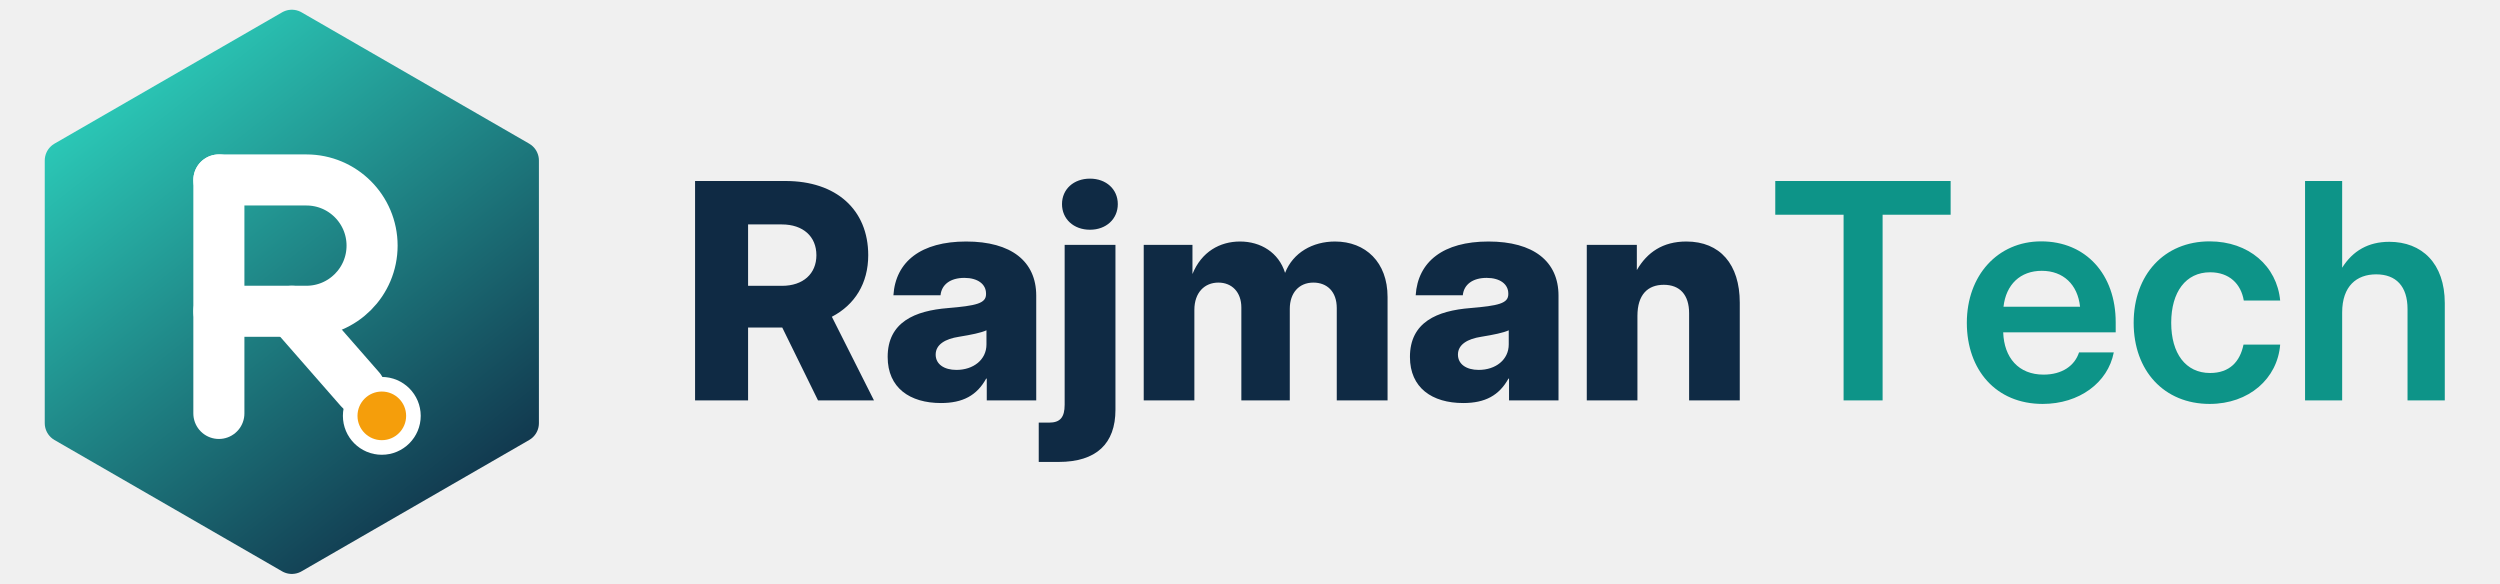
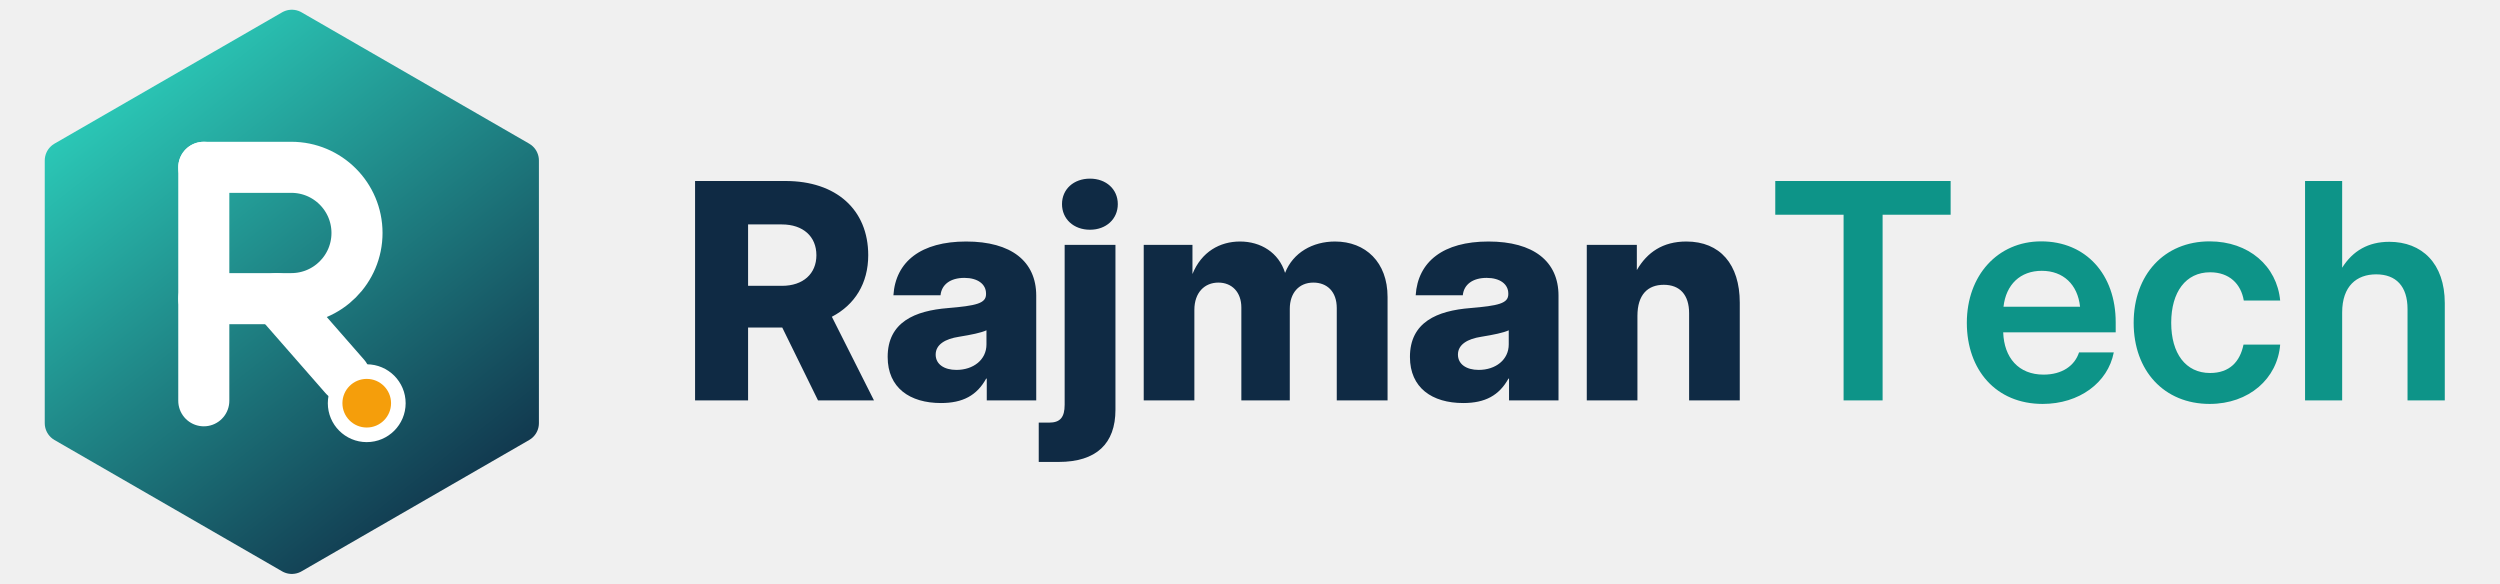
<svg xmlns="http://www.w3.org/2000/svg" viewBox="0 0 514 120" width="1028" height="240">
  <defs>
    <linearGradient id="g" x1="20" y1="10" x2="100" y2="112" gradientUnits="userSpaceOnUse">
      <stop offset="0" stop-color="#2DD4BF" />
      <stop offset="1" stop-color="#0F2A44" />
    </linearGradient>
  </defs>
  <path d="M60,6 L106.8,33 L106.8,87 L60,114 L13.2,87 L13.2,33 Z" fill="url(#g)" stroke="url(#g)" stroke-width="8" stroke-linejoin="round" />
-   <g fill="none" stroke="#FFFFFF" stroke-width="10.5" stroke-linecap="round" stroke-linejoin="round">
-     <path d="M45,37 L45,85" />
-     <path d="M45,37 L63,37 A13.5,13.5 0 0 1 63,64 L45,64" />
-     <path d="M60,64 L74,80" />
+   <g transform="translate(-3.1 -2.6)">
+     <g fill="none" stroke="#FFFFFF" stroke-width="10.5" stroke-linecap="round" stroke-linejoin="round">
+       <path d="M45,37 L45,85" />
+       <path d="M45,37 L63,37 A13.5,13.5 0 0 1 63,64 L45,64" />
+       <path d="M60,64 L74,80" />
+     </g>
+     <circle cx="78.5" cy="85.5" r="6.5" fill="#F59E0B" stroke="#FFFFFF" stroke-width="3" />
  </g>
-   <circle cx="78.5" cy="85.5" r="6.5" fill="#F59E0B" stroke="#FFFFFF" stroke-width="3" />
  <path d="M142.906 82.32H153.805V67.335H160.828L168.185 82.32H179.688L171.03 65.125C175.753 62.673 178.508 58.253 178.508 52.47C178.508 43.116 171.938 37.213 161.494 37.213H142.906ZM153.805 58.767V46.143H160.737C165.127 46.143 167.852 48.626 167.852 52.47C167.852 56.285 165.127 58.767 160.768 58.767ZM193.463 82.865C197.974 82.865 200.85 81.291 202.757 77.84H202.878V82.32H213.05V60.796C213.05 53.742 207.934 49.655 198.64 49.655C189.376 49.655 184.139 53.772 183.685 60.705H193.372C193.584 58.525 195.37 57.132 198.276 57.132C201.031 57.132 202.727 58.434 202.727 60.341V60.493C202.727 62.4 200.638 62.854 194.916 63.339C188.104 63.883 182.504 66.215 182.504 73.389C182.504 79.747 187.075 82.865 193.463 82.865ZM196.642 76.053C194.099 76.053 192.373 74.873 192.373 72.905C192.373 70.816 194.371 69.666 197.156 69.242C199.729 68.818 201.697 68.424 202.817 67.91V70.816C202.817 73.965 200.123 76.053 196.642 76.053ZM218.893 50.351V83.198C218.893 85.832 217.954 86.891 215.684 86.891H213.564V94.974H217.651C225.401 94.974 229.337 91.22 229.337 84.257V50.351ZM224.1 47.233C227.43 47.233 229.821 45.023 229.821 41.966C229.821 38.908 227.43 36.728 224.1 36.728C220.739 36.728 218.348 38.908 218.348 41.966C218.348 45.023 220.739 47.233 224.1 47.233ZM235.149 82.32H245.563V63.702C245.563 60.16 247.652 58.101 250.498 58.101C253.313 58.101 255.221 60.099 255.221 63.217V82.32H265.181V63.49C265.181 60.251 267.058 58.101 270.024 58.101C272.84 58.101 274.838 59.948 274.838 63.339V82.32H285.282V61.038C285.282 53.924 280.771 49.655 274.475 49.655C269.903 49.655 265.847 51.925 264.212 56.103C262.91 51.925 259.217 49.655 254.948 49.655C250.801 49.655 247.017 51.774 245.17 56.345V50.351H235.149ZM300.843 82.865C305.354 82.865 308.229 81.291 310.137 77.84H310.258V82.32H320.43V60.796C320.43 53.742 315.313 49.655 306.02 49.655C296.756 49.655 291.519 53.772 291.064 60.705H300.752C300.964 58.525 302.75 57.132 305.656 57.132C308.411 57.132 310.106 58.434 310.106 60.341V60.493C310.106 62.4 308.018 62.854 302.296 63.339C295.484 63.883 289.884 66.215 289.884 73.389C289.884 79.747 294.455 82.865 300.843 82.865ZM304.021 76.053C301.479 76.053 299.753 74.873 299.753 72.905C299.753 70.816 301.751 69.666 304.536 69.242C307.109 68.818 309.077 68.424 310.197 67.91V70.816C310.197 73.965 307.503 76.053 304.021 76.053ZM336.656 64.943C336.656 60.584 338.775 58.555 342.075 58.555C345.375 58.555 347.282 60.614 347.282 64.398V82.32H357.696V62.218C357.696 54.347 353.64 49.655 346.707 49.655C341.894 49.655 338.654 51.865 336.535 55.528V50.351H326.242V82.32H336.656Z" fill="#0F2A44" />
  <path d="M364.995 44.145H379.042V82.32H387.064V44.145H401.051V37.213H364.995ZM419.972 83.047C427.449 83.047 433.383 78.717 434.594 72.451H427.449C426.571 75.175 423.998 77.022 420.153 77.022C415.007 77.022 412.04 73.541 411.858 68.334H434.987V66.245C434.987 56.436 428.872 49.625 419.669 49.625C410.708 49.625 404.381 56.648 404.381 66.366C404.381 76.053 410.375 83.047 419.972 83.047ZM411.919 63.066C412.434 58.495 415.37 55.679 419.79 55.679C424.21 55.679 427.177 58.495 427.661 63.066ZM454.302 83.047C462.385 83.047 468.258 77.84 468.803 70.846H461.265C460.538 74.388 458.389 76.689 454.393 76.689C449.367 76.689 446.4 72.663 446.4 66.366C446.4 60.039 449.397 55.982 454.393 55.982C458.358 55.982 460.75 58.374 461.325 61.795H468.803C468.137 54.68 462.324 49.625 454.302 49.625C444.947 49.625 438.681 56.497 438.681 66.366C438.681 76.235 444.947 83.047 454.302 83.047ZM481.548 64.247C481.548 58.798 484.545 56.406 488.541 56.406C492.628 56.406 494.989 58.858 494.989 63.55V82.32H502.648V62.34C502.648 54.135 497.926 49.716 491.235 49.716C486.937 49.716 483.728 51.562 481.548 55.044V37.213H473.919V82.32H481.548Z" fill="#0D9488" />
</svg>
